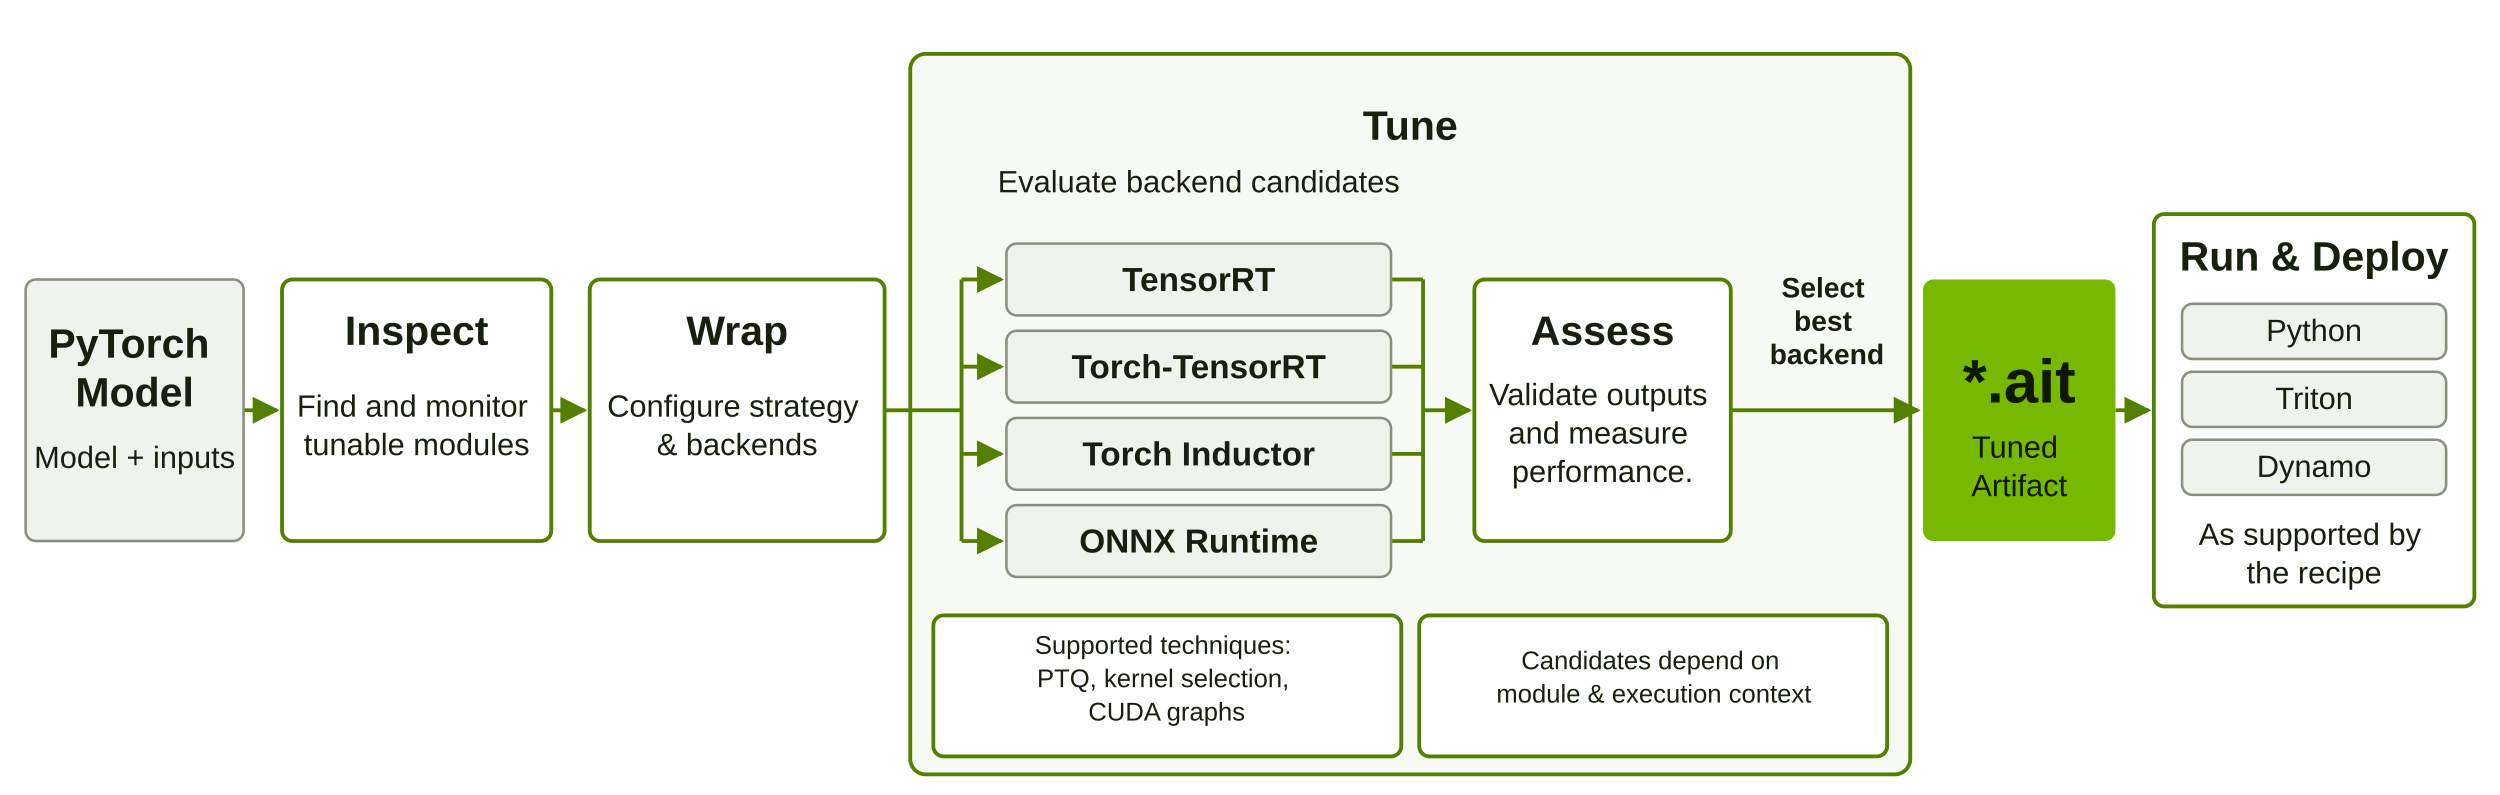
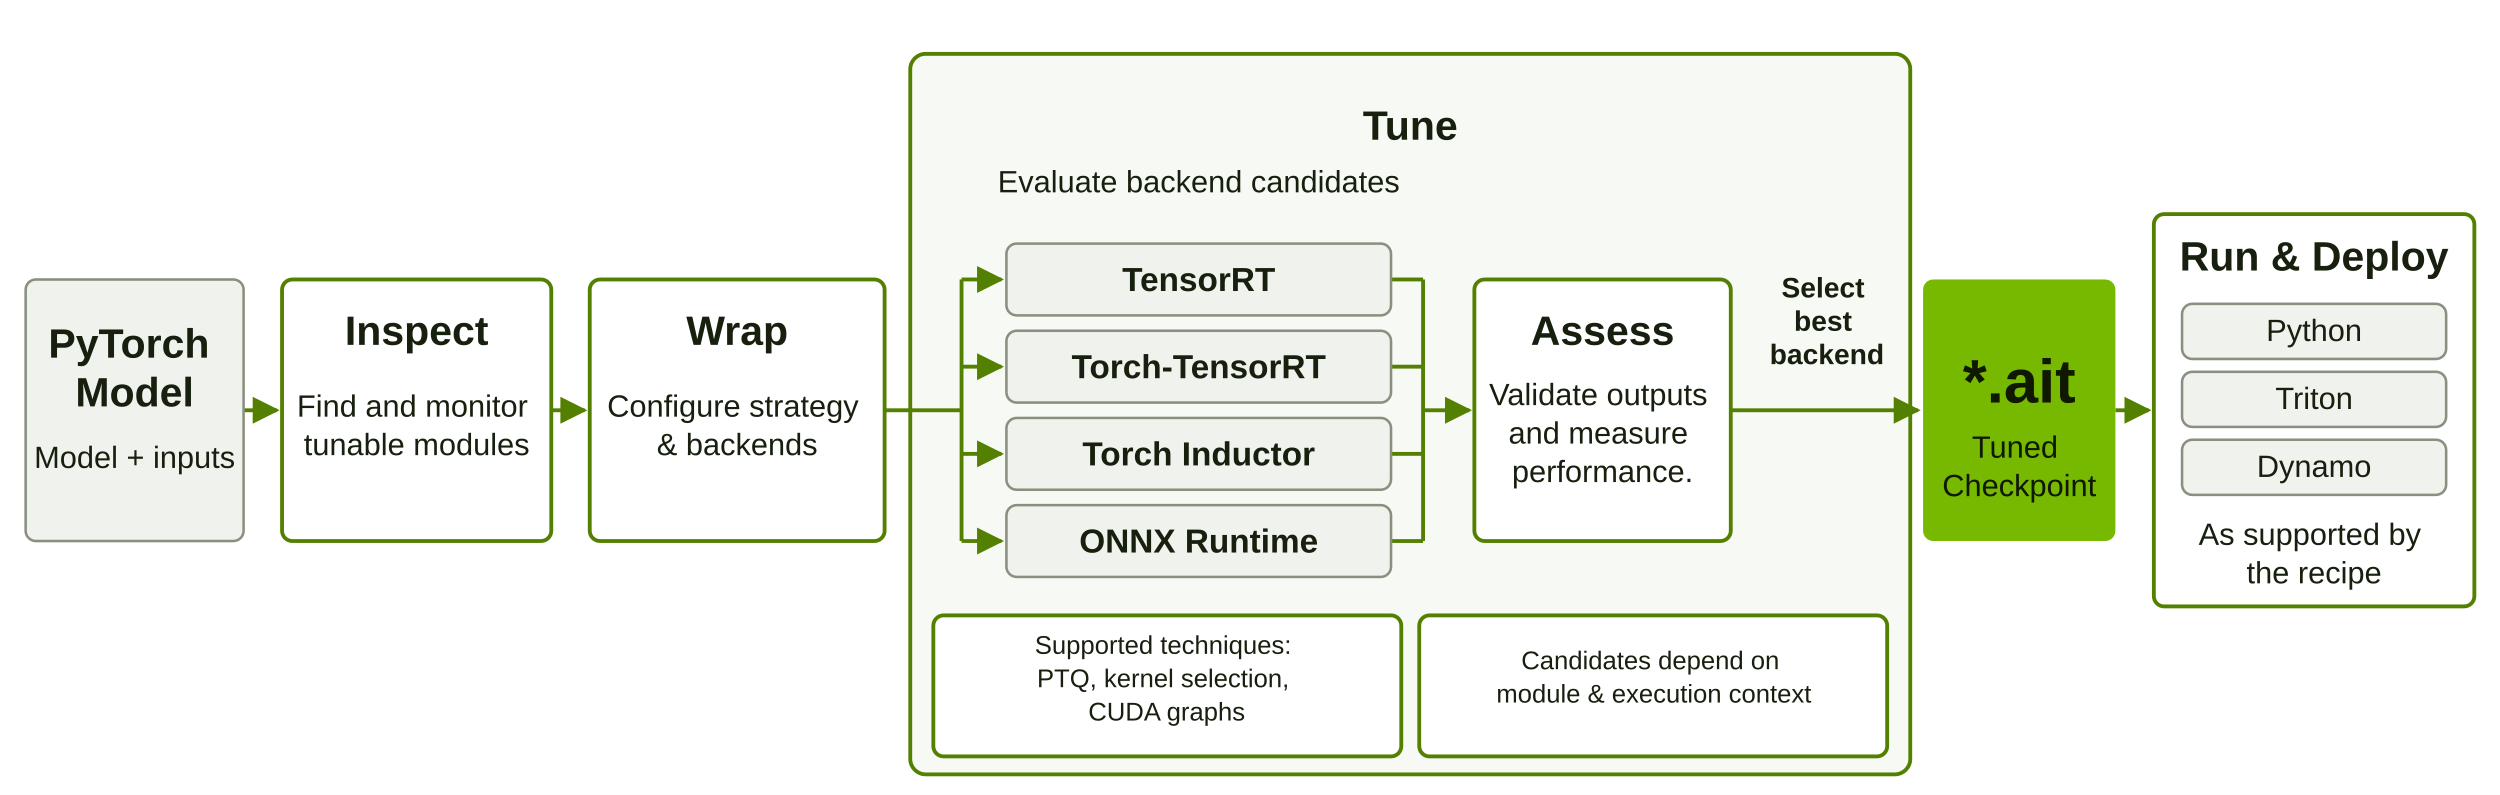
<svg xmlns="http://www.w3.org/2000/svg" width="1950" height="620" viewBox="0 0 1950 620" role="img" aria-labelledby="title description">
  <style>
    :root { color-scheme: light dark; }
    .background { fill: #ffffff; }
    .tune-group { fill: #f7faf4; stroke: #538000; stroke-width: 3; }
    .panel { fill: #ffffff; stroke: #538000; stroke-width: 3; }
    .card { fill: #f0f2ed; stroke: #899080; stroke-width: 2; }
    .flow { fill: none; stroke: #538000; stroke-width: 3; stroke-linejoin: round; }
    .arrowhead { fill: #538000; }
    text { fill: #17200e; font-family: Arial, Helvetica, sans-serif; text-anchor: middle; }
    .heading { font-size: 32px; font-weight: 700; }
    .detail { font-size: 24px; font-weight: 400; }
    .support-detail { font-size: 20px; }
    .engine { font-size: 26px; font-weight: 600; }
    .selection { font-size: 22px; font-weight: 700; }
    .artifact { fill: #76b900; }
    .artifact-label { fill: #101800; font-size: 48px; font-weight: 700; }
    .artifact-detail { fill: #101800; }
    @media (prefers-color-scheme: dark) {
      .background { fill: #101210; }
      .tune-group { fill: #171d14; stroke: #76b900; }
      .panel { fill: #101210; stroke: #76b900; }
      .card { fill: #252925; stroke: #737b70; }
      .flow { stroke: #76b900; }
      .arrowhead { fill: #76b900; }
      text { fill: #f3f5f0; }
      .artifact-label, .artifact-detail { fill: #101800; }
    }
  </style>
  <defs>
    <marker id="arrow" viewBox="0 0 10 10" refX="9" refY="5" markerWidth="7" markerHeight="7" orient="auto">
      <path class="arrowhead" d="M 0 0 L 10 5 L 0 10 Z" />
    </marker>
  </defs>
  <rect class="background" width="1950" height="620" />
  <rect class="tune-group" x="710" y="42" width="780" height="562" rx="12" />
  <path class="flow" d="M 190 320 H 216" marker-end="url(#arrow)" />
  <path class="flow" d="M 430 320 H 456" marker-end="url(#arrow)" />
  <path class="flow" d="M 1110 320 H 1146" marker-end="url(#arrow)" />
  <path class="flow" d="M 1350 320 H 1496" marker-end="url(#arrow)" />
  <path class="flow" d="M 1650 320 H 1676" marker-end="url(#arrow)" />
  <rect class="card" x="20" y="218" width="170" height="204" rx="8" />
  <text class="heading" x="105" y="279">
    <tspan x="105">PyTorch</tspan>
    <tspan x="105" dy="38">Model</tspan>
  </text>
  <text class="detail" x="105" y="365">
    <tspan x="105">Model + inputs</tspan>
  </text>
  <rect class="panel" x="220" y="218" width="210" height="204" rx="8" />
  <text class="heading" x="325" y="269">
    <tspan x="325">Inspect</tspan>
  </text>
  <text class="detail" x="325" y="325">
    <tspan x="325">Find and monitor</tspan>
    <tspan x="325" dy="30">tunable modules</tspan>
  </text>
  <rect class="panel" x="460" y="218" width="230" height="204" rx="8" />
  <text class="heading" x="575" y="269">
    <tspan x="575">Wrap</tspan>
  </text>
  <text class="detail" x="575" y="325">
    <tspan x="575">Configure strategy</tspan>
    <tspan x="575" dy="30">&amp; backends</tspan>
  </text>
  <text class="heading" x="1100" y="109">
    <tspan x="1100">Tune</tspan>
  </text>
  <text class="detail" x="935" y="150">
    <tspan x="935">Evaluate backend candidates</tspan>
  </text>
  <path class="flow" d="M 690 320 H 750 M 750 218 V 422 M 1110 218 V 422" />
  <path class="flow" d="M 750 218 H 781" marker-end="url(#arrow)" />
  <path class="flow" d="M 1085 218 H 1110" />
  <rect class="card" x="785" y="190" width="300" height="56" rx="8" />
  <text class="engine" x="935" y="227">
    <tspan x="935">TensorRT</tspan>
  </text>
  <path class="flow" d="M 750 286 H 781" marker-end="url(#arrow)" />
  <path class="flow" d="M 1085 286 H 1110" />
  <rect class="card" x="785" y="258" width="300" height="56" rx="8" />
  <text class="engine" x="935" y="295">
    <tspan x="935">Torch-TensorRT</tspan>
  </text>
  <path class="flow" d="M 750 354 H 781" marker-end="url(#arrow)" />
  <path class="flow" d="M 1085 354 H 1110" />
  <rect class="card" x="785" y="326" width="300" height="56" rx="8" />
  <text class="engine" x="935" y="363">
    <tspan x="935">Torch Inductor</tspan>
  </text>
  <path class="flow" d="M 750 422 H 781" marker-end="url(#arrow)" />
  <path class="flow" d="M 1085 422 H 1110" />
  <rect class="card" x="785" y="394" width="300" height="56" rx="8" />
  <text class="engine" x="935" y="431">
    <tspan x="935">ONNX Runtime</tspan>
  </text>
  <rect class="panel" x="728" y="480" width="365" height="110" rx="8" />
  <text class="detail support-detail" x="910" y="510">
    <tspan x="910">Supported techniques:</tspan>
    <tspan x="910" dy="26">PTQ, kernel selection,</tspan>
    <tspan x="910" dy="26">CUDA graphs</tspan>
  </text>
  <rect class="panel" x="1107" y="480" width="365" height="110" rx="8" />
  <text class="detail support-detail" x="1290" y="522">
    <tspan x="1290">Candidates depend on</tspan>
    <tspan x="1290" dy="26">module &amp; execution context</tspan>
  </text>
  <rect class="panel" x="1150" y="218" width="200" height="204" rx="8" />
  <text class="heading" x="1250" y="269">
    <tspan x="1250">Assess</tspan>
  </text>
  <text class="detail" x="1250" y="316">
    <tspan x="1250">Validate outputs</tspan>
    <tspan x="1250" dy="30">and measure</tspan>
    <tspan x="1250" dy="30">performance.</tspan>
  </text>
  <text class="selection" x="1425" y="232">
    <tspan x="1425">Select</tspan>
    <tspan x="1425" dy="26">best</tspan>
    <tspan x="1425" dy="26">backend</tspan>
  </text>
  <rect class="artifact" x="1500" y="218" width="150" height="204" rx="8" />
  <text class="artifact-label" x="1575" y="314">
    <tspan x="1575">*.ait</tspan>
  </text>
  <text class="detail artifact-detail" x="1575" y="357">
    <tspan x="1575">Tuned</tspan>
-     <tspan x="1575" dy="30">Artifact</tspan>
+     <tspan x="1575" dy="30">Checkpoint</tspan>
  </text>
  <rect class="panel" x="1680" y="167" width="250" height="306" rx="8" />
  <text class="heading" x="1805" y="211">
    <tspan x="1805">Run &amp; Deploy</tspan>
  </text>
  <rect class="card" x="1702" y="237" width="206" height="43" rx="8" />
  <text class="detail" x="1805" y="266">
    <tspan x="1805">Python</tspan>
  </text>
  <rect class="card" x="1702" y="290" width="206" height="43" rx="8" />
  <text class="detail" x="1805" y="319">
    <tspan x="1805">Triton</tspan>
  </text>
  <rect class="card" x="1702" y="343" width="206" height="43" rx="8" />
  <text class="detail" x="1805" y="372">
    <tspan x="1805">Dynamo</tspan>
  </text>
  <text class="detail" x="1805" y="425">
    <tspan x="1805">As supported by</tspan>
    <tspan x="1805" dy="30">the recipe</tspan>
  </text>
</svg>
